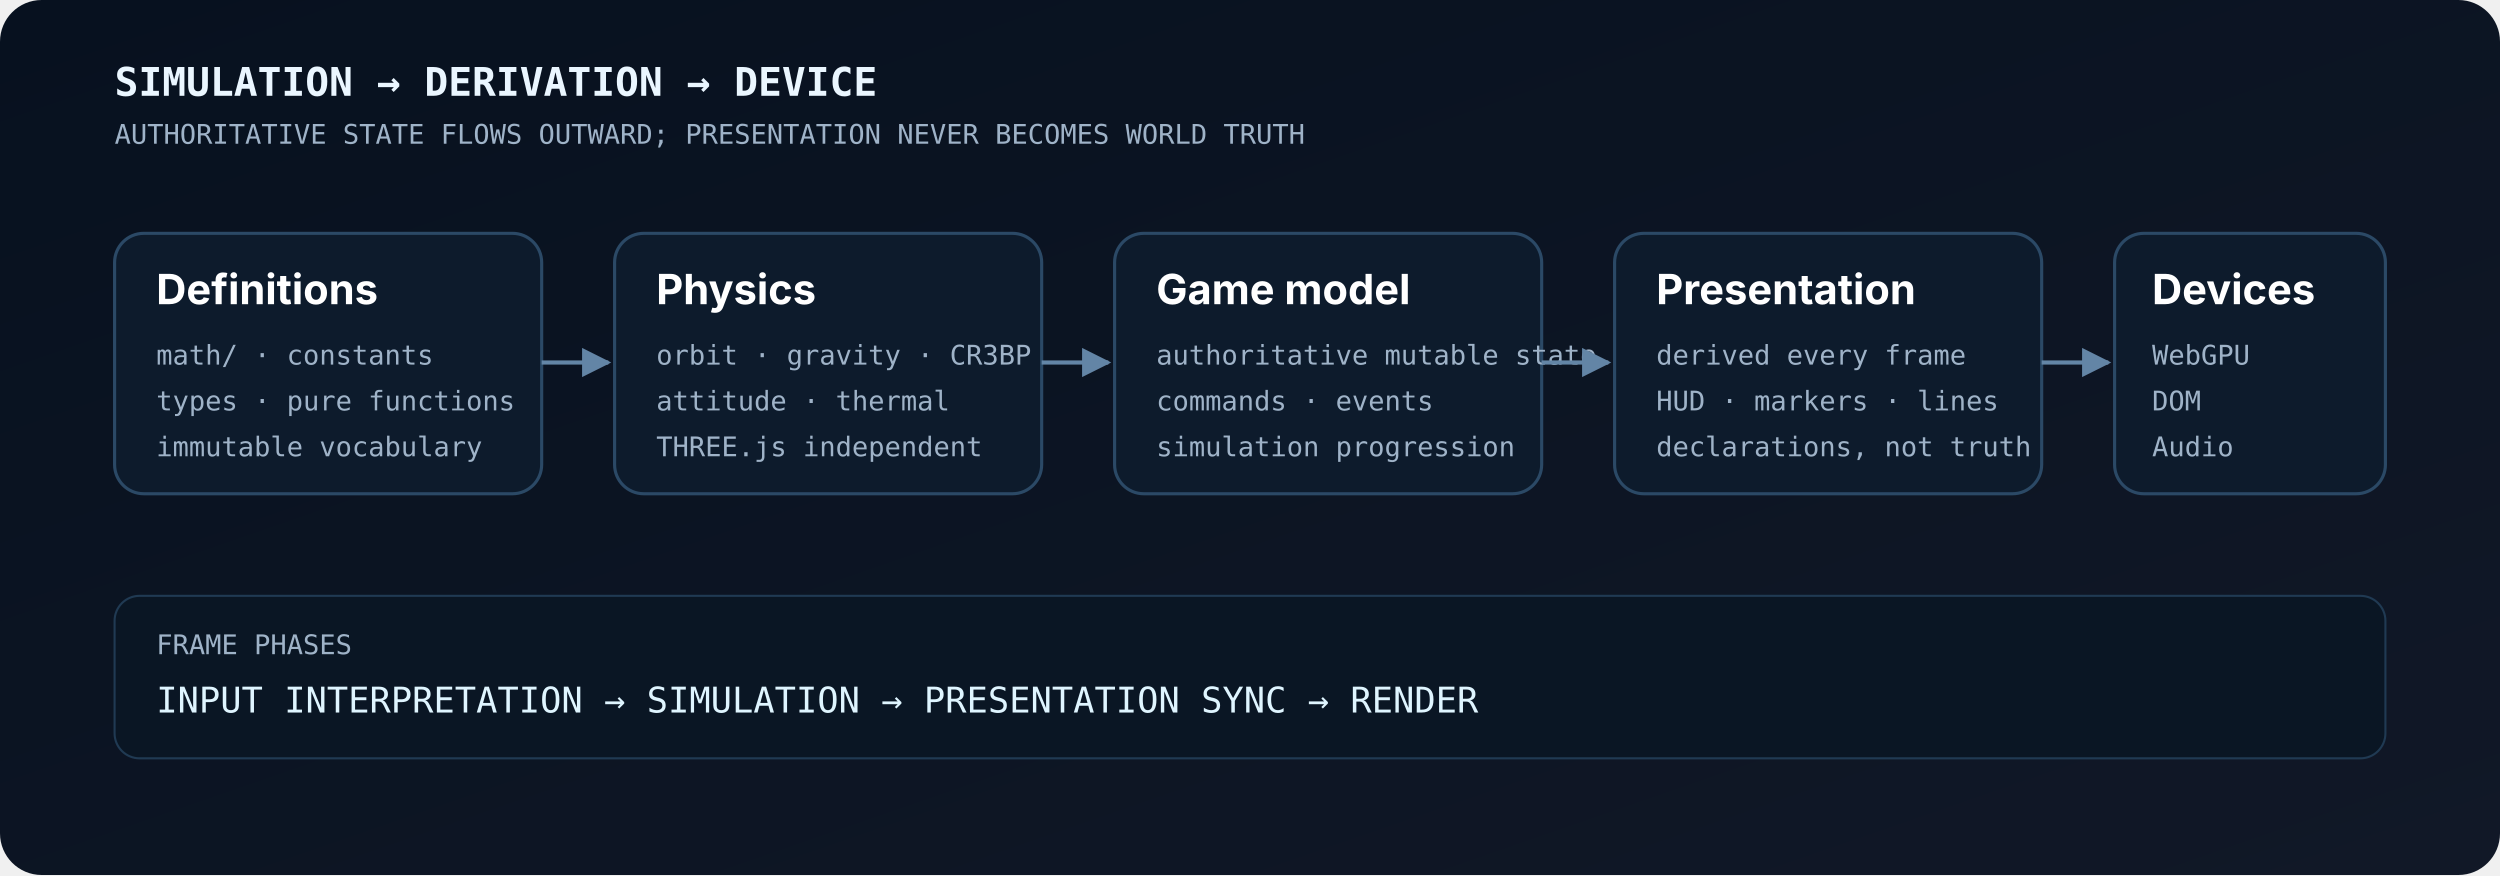
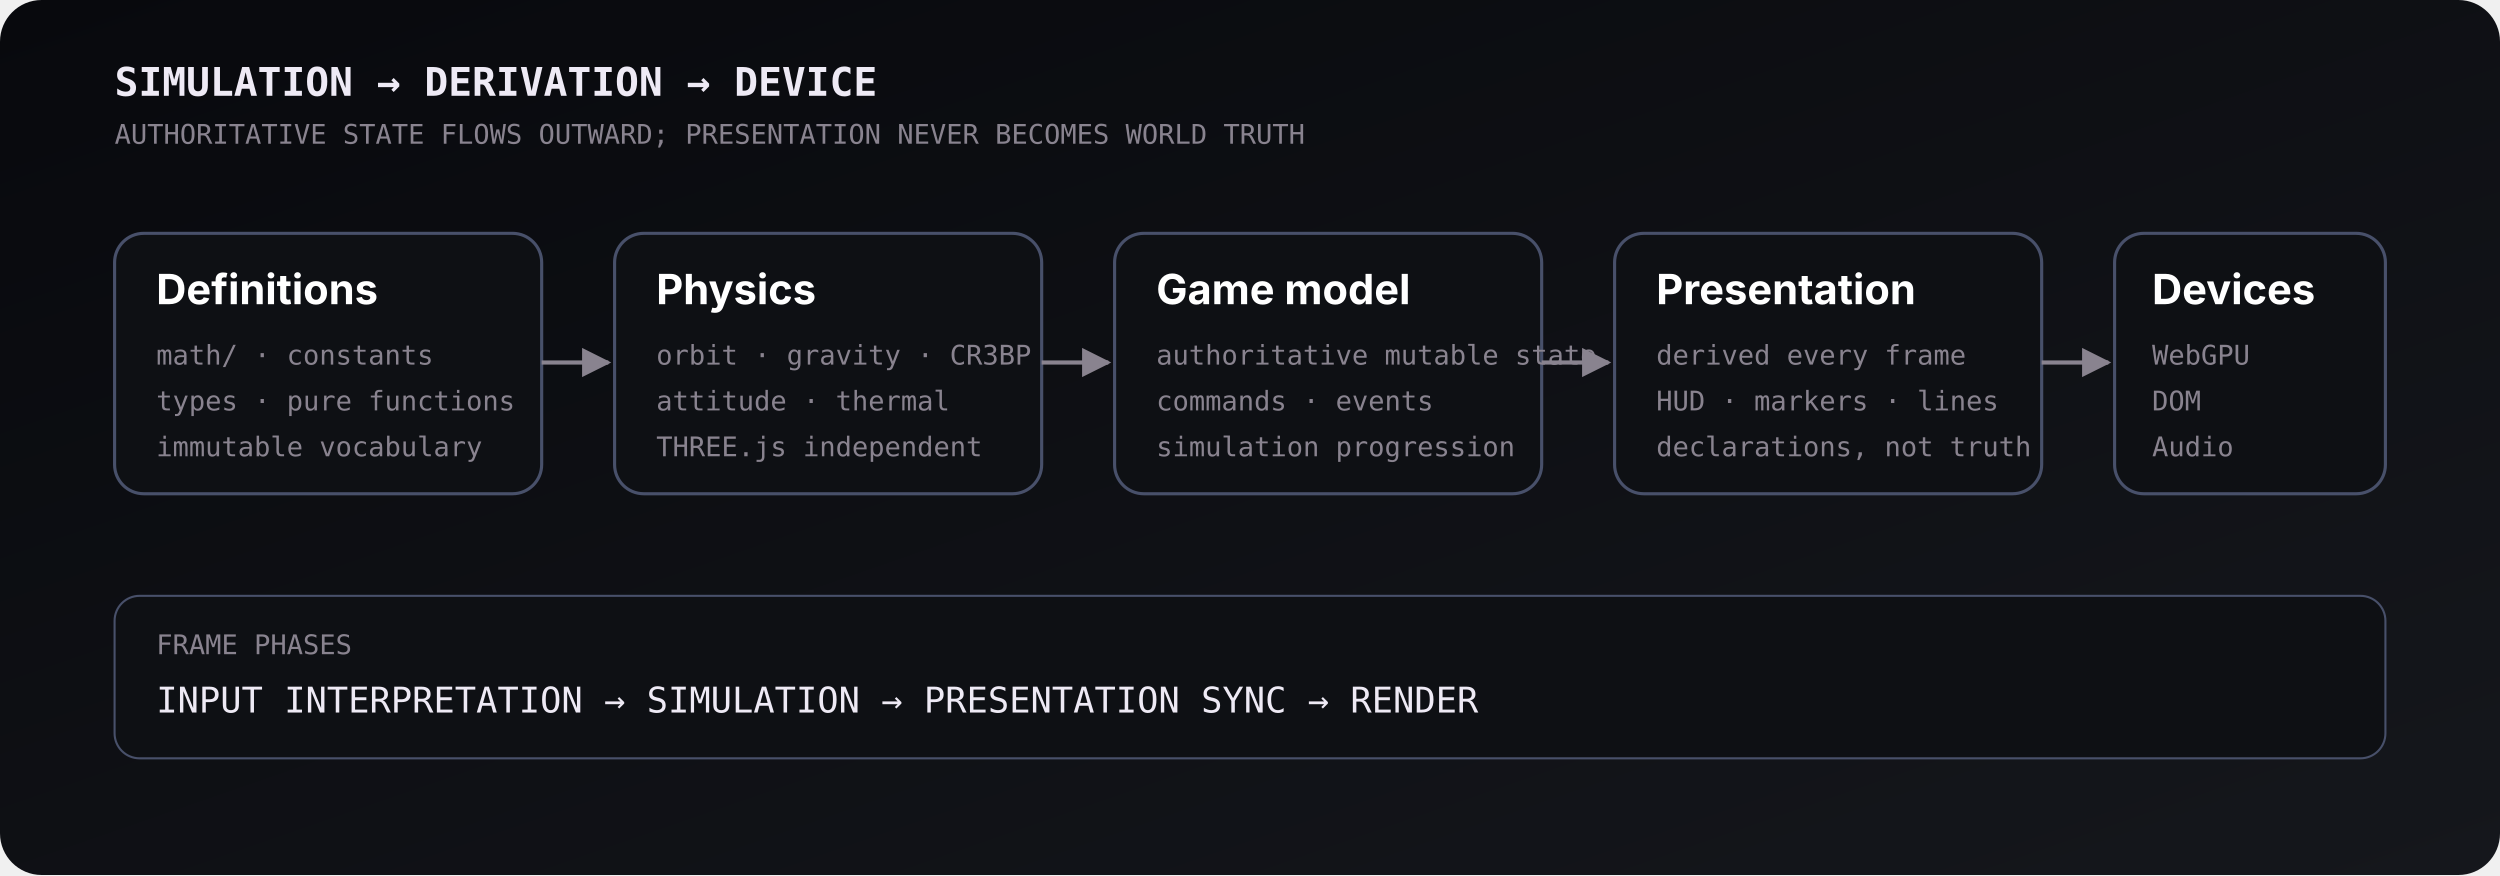
<svg xmlns="http://www.w3.org/2000/svg" width="1200" height="420" viewBox="0 0 1200 420" role="img" aria-labelledby="title desc">
  <defs>
    <linearGradient id="bg" x1="0" y1="0" x2="1" y2="1">
-       <stop stop-color="#07111f" />
-       <stop offset="1" stop-color="#111827" />
+       <stop stop-color="#08090d" />
+       <stop offset="1" stop-color="#15171c" />
    </linearGradient>
-     <style>.m{font-family:ui-monospace,SFMono-Regular,Menlo,Consolas,monospace}.h{font-family:system-ui,-apple-system,sans-serif;font-size:20px;font-weight:700;fill:#fff}.s{font-size:13px;fill:#9fb3c8}.box{fill:#0d1b2c;stroke:#2b4966;stroke-width:1.5}.arrow{stroke:#6385a6;stroke-width:2;fill:none;marker-end:url(#a)}</style>
+     <style>.m{font-family:ui-monospace,SFMono-Regular,Menlo,Consolas,monospace}.h{font-family:system-ui,-apple-system,sans-serif;font-size:20px;font-weight:700;fill:#fff}.s{font-size:13px;fill:#89838f}.box{fill:#0e1014;stroke:#48506a;stroke-width:1.5}.arrow{stroke:#89838f;stroke-width:2;fill:none;marker-end:url(#a)}</style>
    <marker id="a" viewBox="0 0 10 10" refX="9" refY="5" markerWidth="7" markerHeight="7" orient="auto-start-reverse">
-       <path d="M0 0L10 5 0 10Z" fill="#6385a6" />
+       <path d="M0 0L10 5 0 10Z" fill="#89838f" />
    </marker>
  </defs>
  <rect width="1200" height="420" rx="20" fill="url(#bg)" />
-   <text x="55" y="46" class="m" fill="#eaf6ff" font-size="19" font-weight="700">SIMULATION → DERIVATION → DEVICE</text>
+   <text x="55" y="46" class="m" fill="#eeeaf5" font-size="19" font-weight="700">SIMULATION → DERIVATION → DEVICE</text>
  <text x="55" y="69" class="m s">AUTHORITATIVE STATE FLOWS OUTWARD; PRESENTATION NEVER BECOMES WORLD TRUTH</text>
  <g transform="translate(55 112)">
    <rect class="box" width="205" height="125" rx="14" />
    <text x="20" y="34" class="h">Definitions</text>
    <text x="20" y="63" class="m s">math/ · constants</text>
    <text x="20" y="85" class="m s">types · pure functions</text>
    <text x="20" y="107" class="m s">immutable vocabulary</text>
  </g>
  <g transform="translate(295 112)">
    <rect class="box" width="205" height="125" rx="14" />
    <text x="20" y="34" class="h">Physics</text>
    <text x="20" y="63" class="m s">orbit · gravity · CR3BP</text>
    <text x="20" y="85" class="m s">attitude · thermal</text>
    <text x="20" y="107" class="m s">THREE.js independent</text>
  </g>
  <g transform="translate(535 112)">
    <rect class="box" width="205" height="125" rx="14" />
    <text x="20" y="34" class="h">Game model</text>
    <text x="20" y="63" class="m s">authoritative mutable state</text>
    <text x="20" y="85" class="m s">commands · events</text>
    <text x="20" y="107" class="m s">simulation progression</text>
  </g>
  <g transform="translate(775 112)">
    <rect class="box" width="205" height="125" rx="14" />
    <text x="20" y="34" class="h">Presentation</text>
    <text x="20" y="63" class="m s">derived every frame</text>
    <text x="20" y="85" class="m s">HUD · markers · lines</text>
    <text x="20" y="107" class="m s">declarations, not truth</text>
  </g>
  <g transform="translate(1015 112)">
    <rect class="box" width="130" height="125" rx="14" />
    <text x="18" y="34" class="h">Devices</text>
    <text x="18" y="63" class="m s">WebGPU</text>
    <text x="18" y="85" class="m s">DOM</text>
    <text x="18" y="107" class="m s">Audio</text>
  </g>
  <path class="arrow" d="M260 174H292" />
  <path class="arrow" d="M500 174H532" />
  <path class="arrow" d="M740 174H772" />
  <path class="arrow" d="M980 174H1012" />
  <g transform="translate(55 286)">
-     <rect width="1090" height="78" rx="12" fill="#0a1624" stroke="#203a53" />
+     <rect width="1090" height="78" rx="12" fill="#0e1014" stroke="#48506a" />
    <text x="20" y="28" class="m s">FRAME PHASES</text>
-     <text x="20" y="56" class="m" fill="#dff5ff" font-size="17">INPUT INTERPRETATION  →  SIMULATION  →  PRESENTATION SYNC  →  RENDER</text>
+     <text x="20" y="56" class="m" fill="#eeeaf5" font-size="17">INPUT INTERPRETATION  →  SIMULATION  →  PRESENTATION SYNC  →  RENDER</text>
  </g>
</svg>
